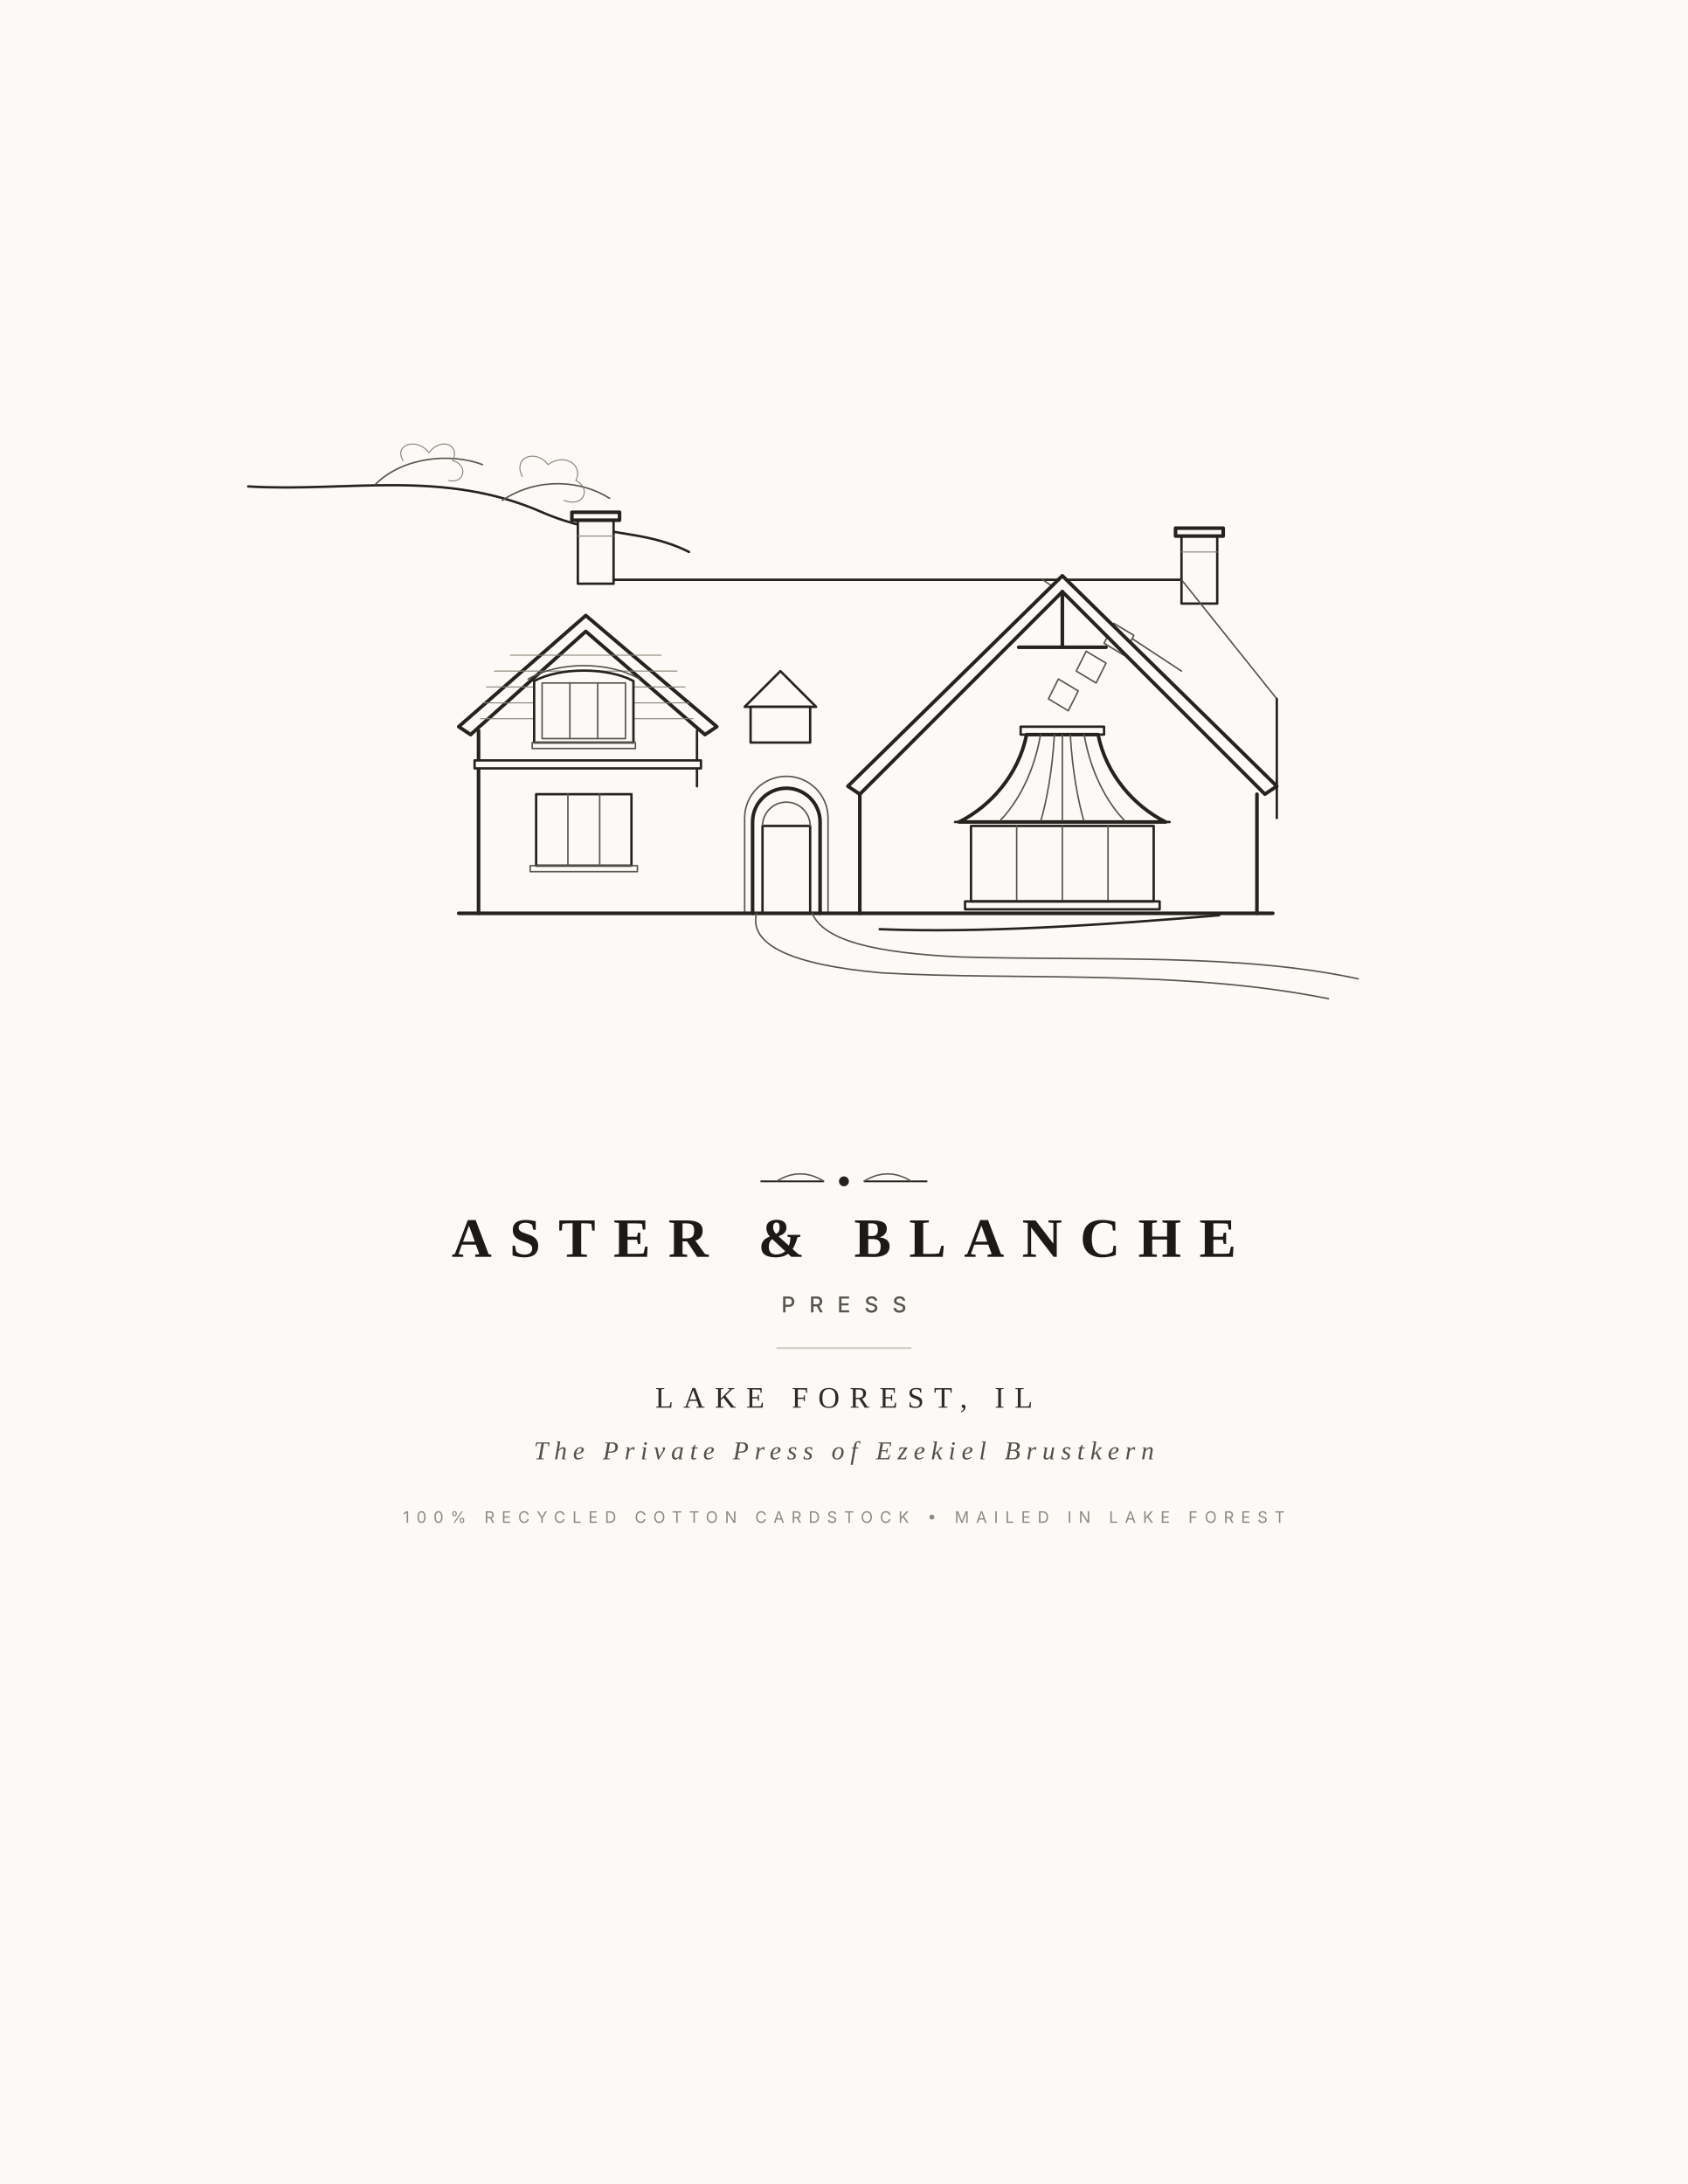
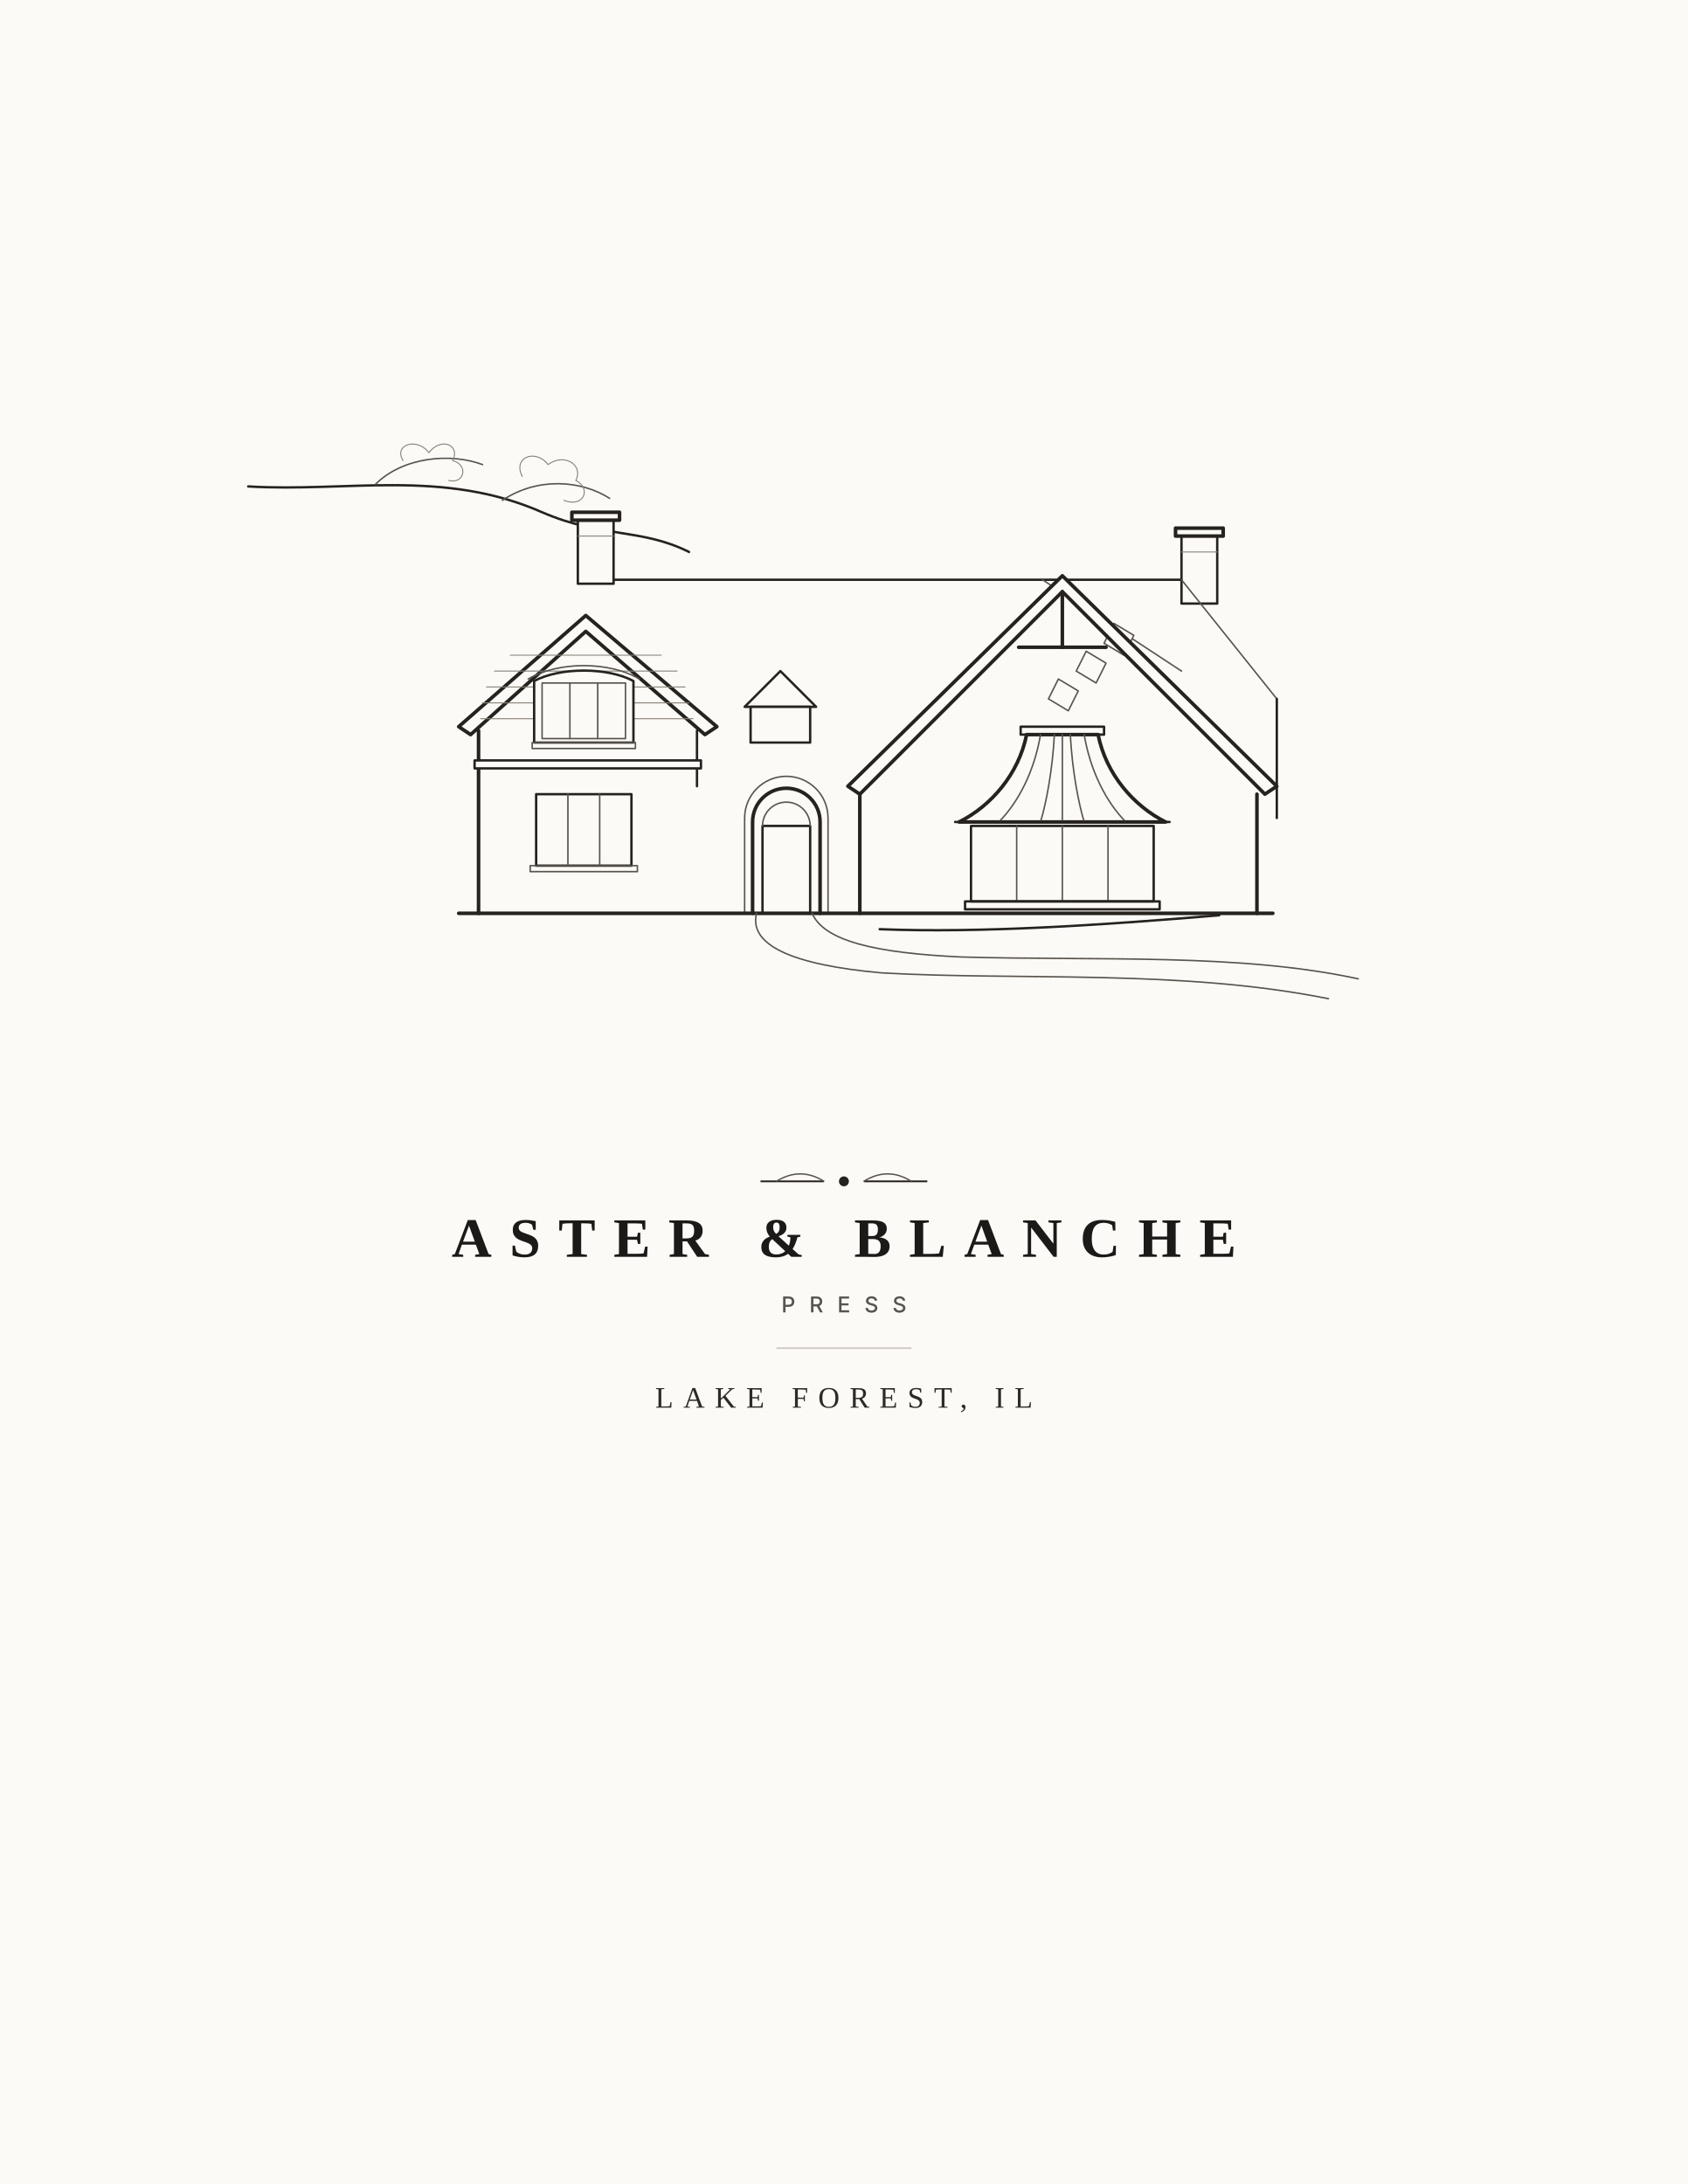
<svg xmlns="http://www.w3.org/2000/svg" viewBox="0 0 850 1100" width="100%" height="100%">
  <rect width="850" height="1100" fill="#FCFAF7" />
  <defs>
    <style>
      .arch-bold   { fill: none; stroke: #26231F; stroke-width: 1.8; stroke-linecap: round; stroke-linejoin: round; }
      .arch-med    { fill: none; stroke: #26231F; stroke-width: 1.2; stroke-linecap: round; stroke-linejoin: round; }
      .arch-fine   { fill: none; stroke: #59544D; stroke-width: 0.75; stroke-linecap: round; stroke-linejoin: round; }
      .arch-hair   { fill: none; stroke: #878177; stroke-width: 0.5; stroke-linecap: round; stroke-linejoin: round; }
      .paper-fill  { fill: #FCFAF7; }
      .brand-serif { font-family: 'Cormorant Garamond', Georgia, 'Times New Roman', serif; }
      .brand-sans  { font-family: 'Inter', -apple-system, BlinkMacSystemFont, 'Segoe UI', Arial, sans-serif; }
    </style>
  </defs>
  <g id="estate-illustration" transform="translate(125, 210)">
    <path class="arch-med" d="M 0 35 C 50 38 98 26 148 48 C 178 61 198 56 222 68" />
    <path class="arch-fine" d="M 64 34 C 78 20 102 18 118 24 M 128 42 C 146 30 168 32 182 41" />
    <path class="arch-hair" d="       M 78 22 C 73 14 85 10 91 18 C 97 10 107 14 103 22 C 111 24 109 34 101 32       M 138 30 C 133 20 145 16 151 24 C 159 18 169 24 165 32 C 173 36 169 46 159 42" />
    <rect class="paper-fill arch-med" x="166" y="52" width="18" height="32" />
    <rect class="paper-fill arch-bold" x="163" y="48" width="24" height="4" />
    <line class="arch-hair" x1="166" y1="60" x2="184" y2="60" />
    <rect class="paper-fill arch-med" x="470" y="60" width="18" height="34" />
    <rect class="paper-fill arch-bold" x="467" y="56" width="24" height="4" />
    <line class="arch-hair" x1="470" y1="68" x2="488" y2="68" />
    <line class="arch-med" x1="184" y1="82" x2="470" y2="82" />
    <line class="arch-fine" x1="470" y1="82" x2="518" y2="142" />
    <line class="arch-med" x1="518" y1="142" x2="518" y2="202" />
    <line class="arch-fine" x1="400" y1="82" x2="470" y2="128" />
    <polygon class="paper-fill arch-fine" points="436,104 446,110 441,120 431,114" />
    <polygon class="paper-fill arch-fine" points="422,118 432,124 427,134 417,128" />
    <polygon class="paper-fill arch-fine" points="408,132 418,138 413,148 403,142" />
    <path class="paper-fill arch-bold" d="M 170 100 L 106 156 L 112 160 L 170 108 L 230 160 L 236 156 Z" />
    <line class="arch-bold" x1="116" y1="158" x2="116" y2="250" />
    <line class="arch-med" x1="226" y1="158" x2="226" y2="186" />
    <line class="arch-hair" x1="132" y1="120" x2="208" y2="120" />
    <line class="arch-hair" x1="124" y1="128" x2="216" y2="128" />
    <line class="arch-hair" x1="120" y1="136" x2="220" y2="136" />
    <line class="arch-hair" x1="118" y1="144" x2="222" y2="144" />
    <line class="arch-hair" x1="117" y1="152" x2="224" y2="152" />
    <rect class="paper-fill arch-med" x="114" y="173" width="114" height="4" />
    <path class="paper-fill arch-med" d="M 144 133 C 157 126 181 126 194 133 L 194 164 L 144 164 Z" />
    <path class="arch-fine" d="M 141 132 C 156 123 182 123 197 132" />
    <rect class="paper-fill arch-fine" x="148" y="134" width="42" height="28" />
    <line class="arch-fine" x1="162" y1="134" x2="162" y2="162" />
    <line class="arch-fine" x1="176" y1="134" x2="176" y2="162" />
    <rect class="arch-fine" x="143" y="164" width="52" height="3" />
    <rect class="paper-fill arch-med" x="145" y="190" width="48" height="36" />
    <line class="arch-fine" x1="161" y1="190" x2="161" y2="226" />
    <line class="arch-fine" x1="177" y1="190" x2="177" y2="226" />
    <rect class="arch-fine" x="142" y="226" width="54" height="3" />
    <path class="paper-fill arch-med" d="M 268 128 L 250 146 L 286 146 Z" />
    <rect class="paper-fill arch-med" x="253" y="146" width="30" height="18" />
    <path class="paper-fill arch-bold" d="M 254 250 V 204 A 17 17 0 0 1 288 204 V 250" />
    <path class="arch-fine" d="M 250 250 V 202 A 21 21 0 0 1 292 202 V 250" />
    <rect class="paper-fill arch-med" x="259" y="206" width="24" height="44" />
    <path class="arch-fine" d="M 259 206 A 12 12 0 0 1 283 206" />
    <path class="paper-fill arch-bold" d="M 410 80 L 302 186 L 308 190 L 410 88 L 512 190 L 518 186 Z" />
    <line class="arch-bold" x1="410" y1="88" x2="410" y2="116" />
    <line class="arch-bold" x1="388" y1="116" x2="432" y2="116" />
    <line class="arch-bold" x1="308" y1="190" x2="308" y2="250" />
    <line class="arch-bold" x1="508" y1="190" x2="508" y2="250" />
    <rect class="paper-fill arch-med" x="389" y="156" width="42" height="4" />
    <path class="paper-fill arch-bold" d="M 392 160 C 388 180 374 196 358 204 H 462 C 446 196 432 180 428 160 Z" />
    <path class="arch-fine" d="M 399 160 C 396 178 388 194 378 204" />
    <path class="arch-fine" d="M 406 160 C 405 178 402 194 399 204" />
    <path class="arch-fine" d="M 410 160 V 204" />
    <path class="arch-fine" d="M 414 160 C 415 178 418 194 421 204" />
    <path class="arch-fine" d="M 421 160 C 424 178 432 194 442 204" />
    <line class="arch-med" x1="356" y1="204" x2="464" y2="204" />
    <rect class="paper-fill arch-med" x="364" y="206" width="92" height="38" />
    <line class="arch-fine" x1="387" y1="206" x2="387" y2="244" />
    <line class="arch-fine" x1="410" y1="206" x2="410" y2="244" />
    <line class="arch-fine" x1="433" y1="206" x2="433" y2="244" />
    <rect class="arch-med" x="361" y="244" width="98" height="4" />
    <line class="arch-bold" x1="106" y1="250" x2="516" y2="250" />
    <path class="arch-med" d="M 318 258 C 369 260 429 256 489 251" />
    <path class="arch-fine" d="M 256 250 C 252 266 274 276 319 280 C 389 284 469 278 544 293" />
    <path class="arch-fine" d="M 284 250 C 290 264 316 270 359 272 C 429 274 499 270 559 283" />
  </g>
  <g text-anchor="middle" transform="translate(425, 595)">
    <circle cx="0" cy="0" r="2.5" fill="#26231F" />
    <line x1="-42" y1="0" x2="-10" y2="0" stroke="#26231F" stroke-width="0.9" />
    <line x1="10" y1="0" x2="42" y2="0" stroke="#26231F" stroke-width="0.9" />
    <path d="M -10 0 C -18 -5 -26 -5 -34 0" fill="none" stroke="#59544D" stroke-width="0.7" />
    <path d="M 10 0 C 18 -5 26 -5 34 0" fill="none" stroke="#59544D" stroke-width="0.7" />
    <text class="brand-serif" x="0" y="38" font-size="28" font-weight="600" letter-spacing="9" fill="#1C1A18">
      ASTER &amp; BLANCHE
    </text>
    <text class="brand-sans" x="0" y="66" font-size="11" font-weight="500" letter-spacing="7" fill="#59544D">
      PRESS
    </text>
    <line x1="-34" y1="84" x2="34" y2="84" stroke="#D1CCC4" stroke-width="0.9" />
    <text class="brand-serif" x="0" y="114" font-size="15" font-weight="500" letter-spacing="5" fill="#2E2B26">
      LAKE FOREST, IL
    </text>
-     <text class="brand-serif" x="0" y="140" font-size="13" font-style="italic" letter-spacing="3" fill="#544F47">
-       The Private Press of Ezekiel Brustkern
-     </text>
-     <text class="brand-sans" x="0" y="172" font-size="8" font-weight="400" letter-spacing="3.5" fill="#8F8A80">
-       100% RECYCLED COTTON CARDSTOCK • MAILED IN LAKE FOREST
-     </text>
  </g>
</svg>
